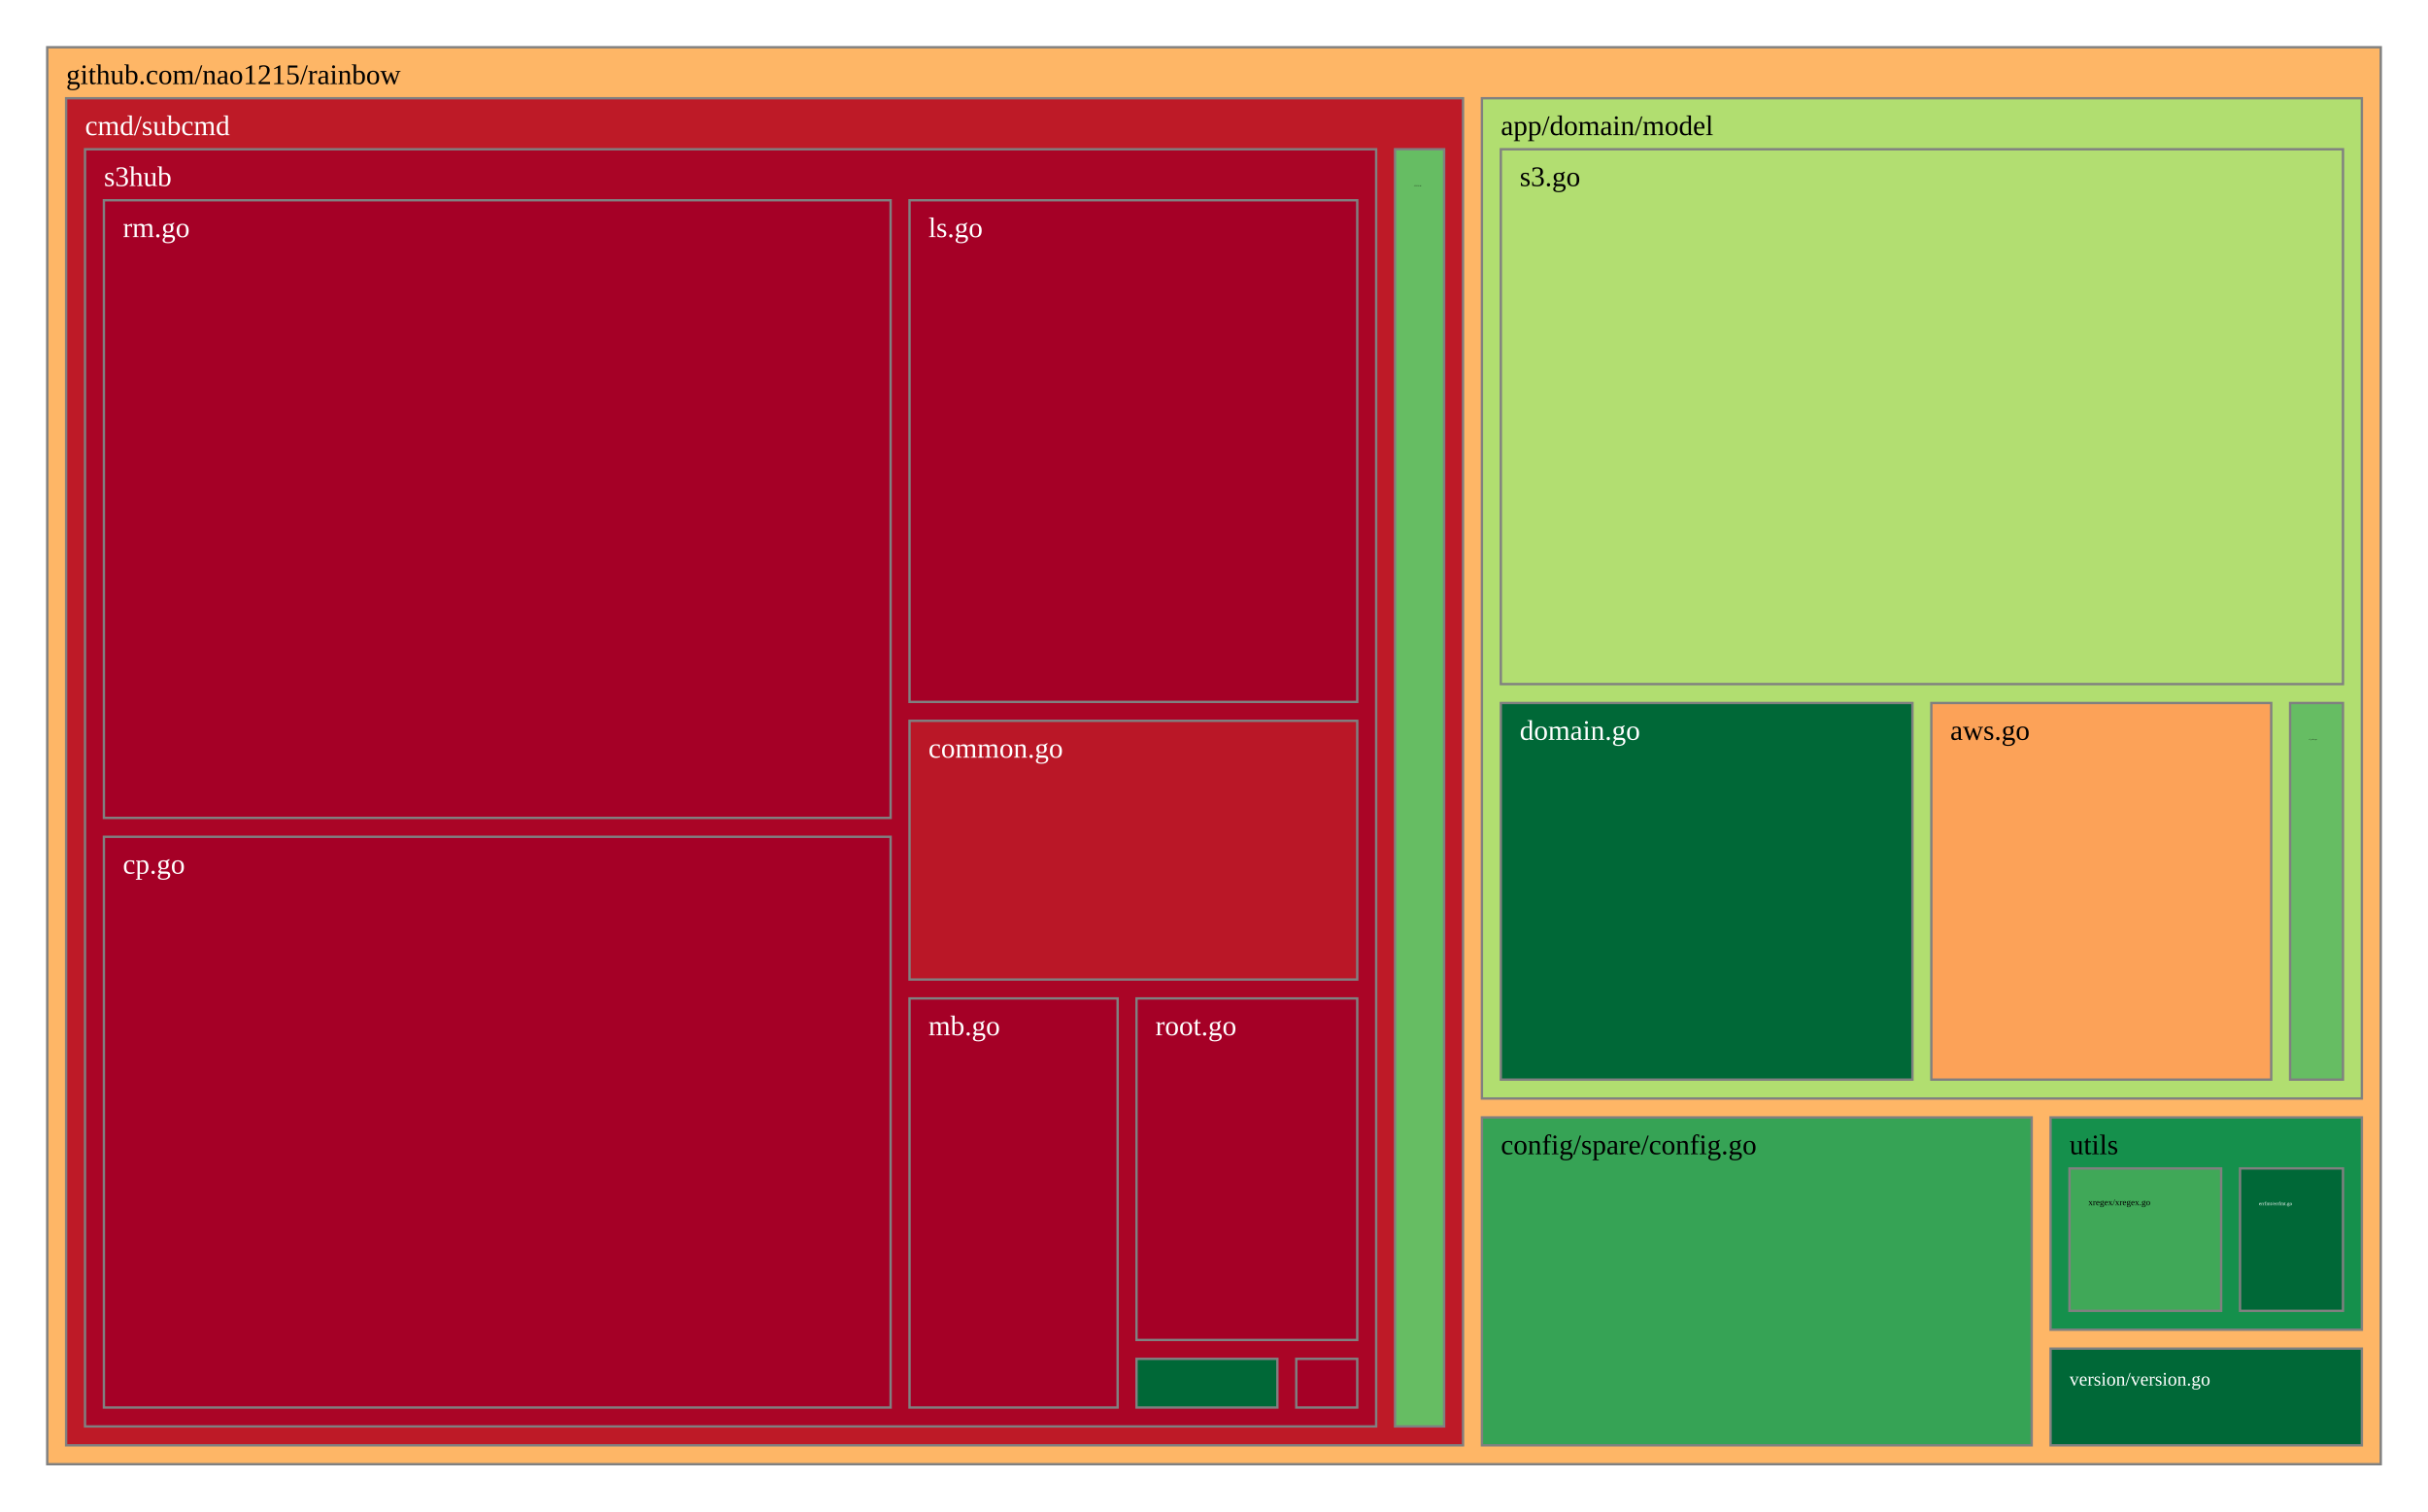
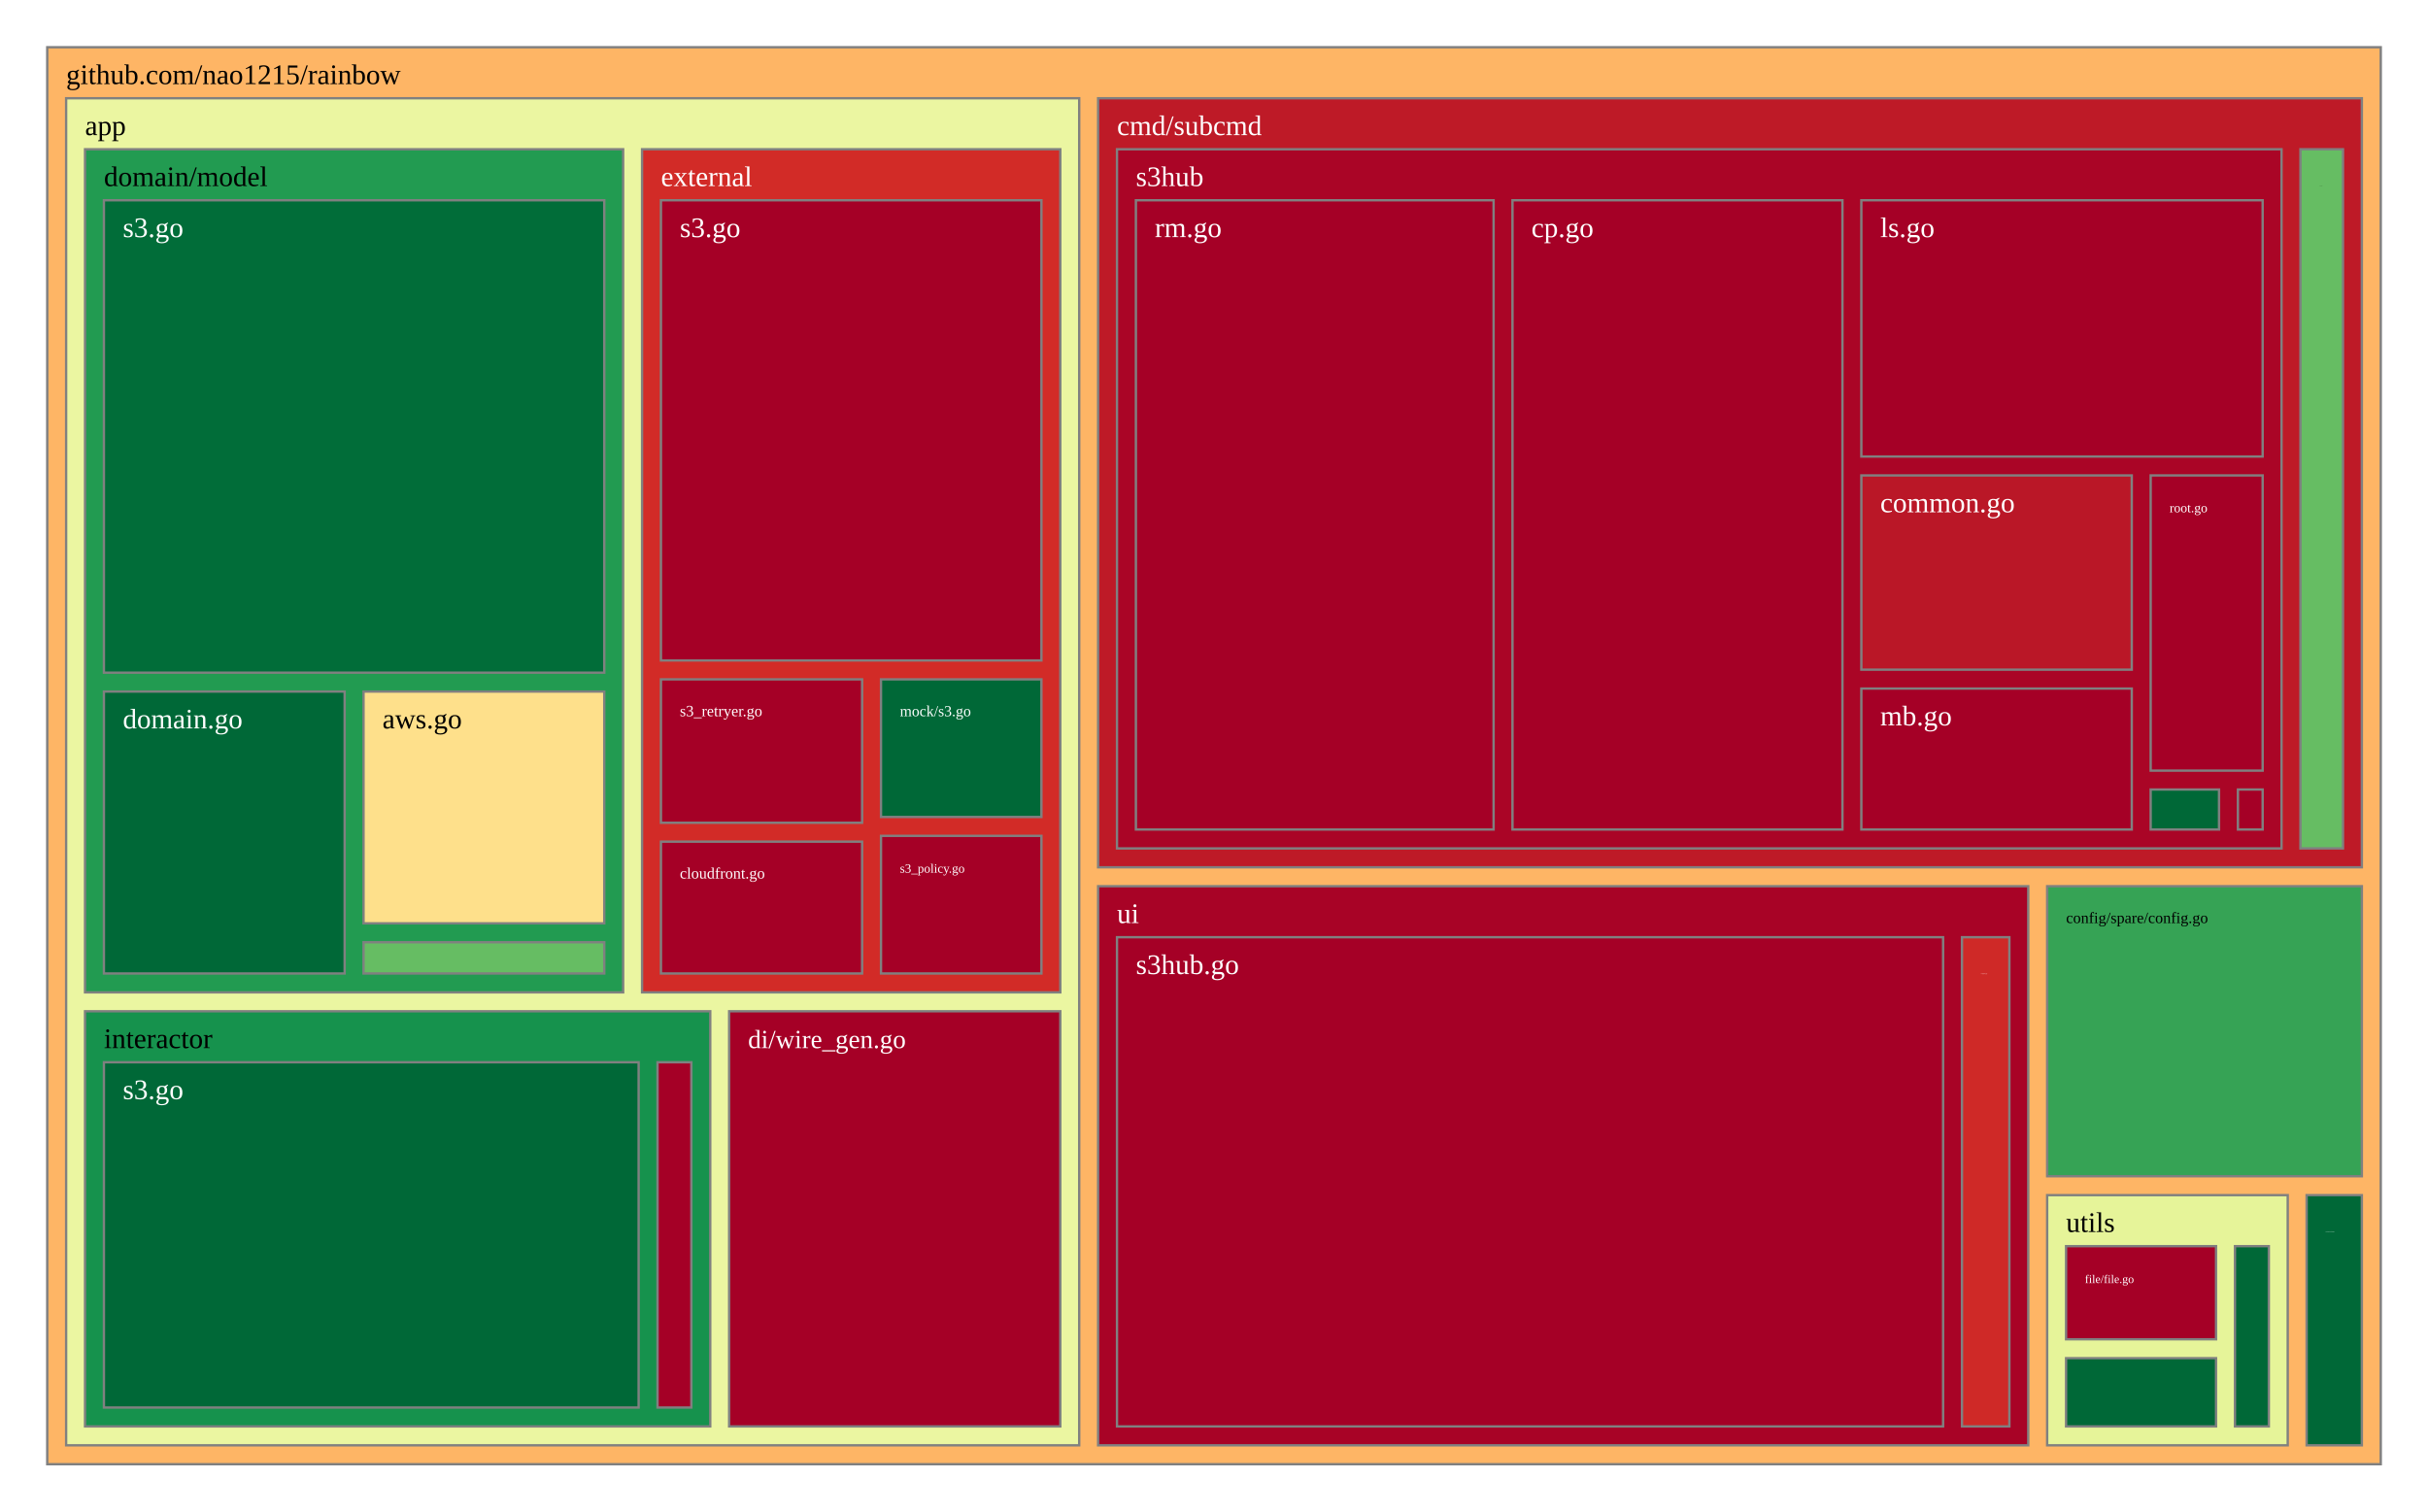
<svg xmlns="http://www.w3.org/2000/svg" viewBox="0 0 1028 640" style="background: white none repeat scroll 0% 0%;">
  <g>
-     <rect x="20" y="20" width="988" height="600" style="fill: rgba(254, 182, 102, 65535);opacity:1;fill-opacity:1;stroke:rgba(128,128,128,65535);stroke-width:1px;stroke-opacity:1;" />
+     <rect x="20" y="20" width="988" height="600" style="fill: rgba(254, 181, 101, 65535);opacity:1;fill-opacity:1;stroke:rgba(128,128,128,65535);stroke-width:1px;stroke-opacity:1;" />
    <text data-notex="1" text-anchor="start" transform="translate(28,35.6) scale(1)" style="font-family: Open Sans, verdana, arial, sans-serif !important; font-size: 12px; fill: rgb(0, 0, 0, 65535); fill-opacity: 1; white-space: pre;" data-math="N">github.com/nao1215/rainbow</text>
  </g>
  <g>
-     <rect x="627.437" y="41.6" width="372.563" height="423.552" style="fill: rgba(177, 222, 112, 65535);opacity:1;fill-opacity:1;stroke:rgba(128,128,128,65535);stroke-width:1px;stroke-opacity:1;" />
-     <text data-notex="1" text-anchor="start" transform="translate(635.4366,57.2) scale(1)" style="font-family: Open Sans, verdana, arial, sans-serif !important; font-size: 12px; fill: rgb(0, 0, 0, 65535); fill-opacity: 1; white-space: pre;" data-math="N">app/domain/model</text>
+     <rect x="28" y="41.6" width="428.93" height="570.4" style="fill: rgba(235, 246, 161, 65535);opacity:1;fill-opacity:1;stroke:rgba(128,128,128,65535);stroke-width:1px;stroke-opacity:1;" />
+     <text data-notex="1" text-anchor="start" transform="translate(36,57.2) scale(1)" style="font-family: Open Sans, verdana, arial, sans-serif !important; font-size: 12px; fill: rgb(0, 0, 0, 65535); fill-opacity: 1; white-space: pre;" data-math="N">app</text>
  </g>
  <g>
-     <rect x="28" y="41.6" width="591.437" height="570.4" style="fill: rgba(190, 26, 39, 65535);opacity:1;fill-opacity:1;stroke:rgba(128,128,128,65535);stroke-width:1px;stroke-opacity:1;" />
-     <text data-notex="1" text-anchor="start" transform="translate(36,57.2) scale(1)" style="font-family: Open Sans, verdana, arial, sans-serif !important; font-size: 12px; fill: rgb(255, 255, 255, 65535); fill-opacity: 1; white-space: pre;" data-math="N">cmd/subcmd</text>
+     <rect x="464.93" y="41.6" width="535.07" height="325.65" style="fill: rgba(190, 26, 39, 65535);opacity:1;fill-opacity:1;stroke:rgba(128,128,128,65535);stroke-width:1px;stroke-opacity:1;" />
+     <text data-notex="1" text-anchor="start" transform="translate(472.9295,57.2) scale(1)" style="font-family: Open Sans, verdana, arial, sans-serif !important; font-size: 12px; fill: rgb(255, 255, 255, 65535); fill-opacity: 1; white-space: pre;" data-math="N">cmd/subcmd</text>
  </g>
  <g>
-     <rect x="627.437" y="473.152" width="232.765" height="138.848" style="fill: rgba(54, 163, 85, 65535);opacity:1;fill-opacity:1;stroke:rgba(128,128,128,65535);stroke-width:1px;stroke-opacity:1;" />
-     <text data-notex="1" text-anchor="start" transform="translate(635.4366,488.7523) scale(1)" style="font-family: Open Sans, verdana, arial, sans-serif !important; font-size: 12px; fill: rgb(0, 0, 0, 65535); fill-opacity: 1; white-space: pre;" data-math="N">config/spare/config.go</text>
+     <rect x="866.753" y="375.25" width="133.247" height="122.815" style="fill: rgba(54, 163, 85, 65535);opacity:1;fill-opacity:1;stroke:rgba(128,128,128,65535);stroke-width:1px;stroke-opacity:1;" />
+     <text data-notex="1" text-anchor="start" transform="translate(874.753,390.8501) scale(0.555147)" style="font-family: Open Sans, verdana, arial, sans-serif !important; font-size: 12px; fill: rgb(0, 0, 0, 65535); fill-opacity: 1; white-space: pre;" data-math="N">config/spare/config.go</text>
  </g>
  <g>
-     <rect x="868.201" y="473.152" width="131.799" height="89.898" style="fill: rgba(21, 144, 76, 65535);opacity:1;fill-opacity:1;stroke:rgba(128,128,128,65535);stroke-width:1px;stroke-opacity:1;" />
-     <text data-notex="1" text-anchor="start" transform="translate(876.2012,488.7523) scale(1)" style="font-family: Open Sans, verdana, arial, sans-serif !important; font-size: 12px; fill: rgb(0, 0, 0, 65535); fill-opacity: 1; white-space: pre;" data-math="N">utils</text>
+     <rect x="464.93" y="375.25" width="393.823" height="236.75" style="fill: rgba(168, 3, 38, 65535);opacity:1;fill-opacity:1;stroke:rgba(128,128,128,65535);stroke-width:1px;stroke-opacity:1;" />
+     <text data-notex="1" text-anchor="start" transform="translate(472.9295,390.8501) scale(1)" style="font-family: Open Sans, verdana, arial, sans-serif !important; font-size: 12px; fill: rgb(255, 255, 255, 65535); fill-opacity: 1; white-space: pre;" data-math="N">ui</text>
  </g>
  <g>
-     <rect x="868.201" y="571.051" width="131.799" height="40.949" style="fill: rgba(0, 104, 55, 65535);opacity:1;fill-opacity:1;stroke:rgba(128,128,128,65535);stroke-width:1px;stroke-opacity:1;" />
-     <text data-notex="1" text-anchor="start" transform="translate(876.2012,586.6508) scale(0.670132)" style="font-family: Open Sans, verdana, arial, sans-serif !important; font-size: 12px; fill: rgb(255, 255, 255, 65535); fill-opacity: 1; white-space: pre;" data-math="N">version/version.go</text>
+     <rect x="866.753" y="506.065" width="101.859" height="105.935" style="fill: rgba(230, 244, 153, 65535);opacity:1;fill-opacity:1;stroke:rgba(128,128,128,65535);stroke-width:1px;stroke-opacity:1;" />
+     <text data-notex="1" text-anchor="start" transform="translate(874.753,521.6647) scale(1)" style="font-family: Open Sans, verdana, arial, sans-serif !important; font-size: 12px; fill: rgb(0, 0, 0, 65535); fill-opacity: 1; white-space: pre;" data-math="N">utils</text>
  </g>
  <g>
-     <rect x="817.718" y="297.672" width="143.901" height="159.48" style="fill: rgba(252, 162, 88, 65535);opacity:1;fill-opacity:1;stroke:rgba(128,128,128,65535);stroke-width:1px;stroke-opacity:1;" />
-     <text data-notex="1" text-anchor="start" transform="translate(825.7183,313.2722) scale(1)" style="font-family: Open Sans, verdana, arial, sans-serif !important; font-size: 12px; fill: rgb(0, 0, 0, 65535); fill-opacity: 1; white-space: pre;" data-math="N">aws.go</text>
+     <rect x="976.612" y="506.065" width="23.388" height="105.935" style="fill: rgba(0, 104, 55, 65535);opacity:1;fill-opacity:1;stroke:rgba(128,128,128,65535);stroke-width:1px;stroke-opacity:1;" />
+     <text data-notex="1" text-anchor="start" transform="translate(984.6118,521.6647) scale(0.042756)" style="font-family: Open Sans, verdana, arial, sans-serif !important; font-size: 12px; fill: rgb(255, 255, 255, 65535); fill-opacity: 1; white-space: pre;" data-math="N">version/version.go</text>
  </g>
  <g>
-     <rect x="635.437" y="297.672" width="174.282" height="159.48" style="fill: rgba(0, 104, 55, 65535);opacity:1;fill-opacity:1;stroke:rgba(128,128,128,65535);stroke-width:1px;stroke-opacity:1;" />
-     <text data-notex="1" text-anchor="start" transform="translate(643.4366,313.2722) scale(1)" style="font-family: Open Sans, verdana, arial, sans-serif !important; font-size: 12px; fill: rgb(255, 255, 255, 65535); fill-opacity: 1; white-space: pre;" data-math="N">domain.go</text>
+     <rect x="308.715" y="428.204" width="140.215" height="175.796" style="fill: rgba(165, 0, 38, 65535);opacity:1;fill-opacity:1;stroke:rgba(128,128,128,65535);stroke-width:1px;stroke-opacity:1;" />
+     <text data-notex="1" text-anchor="start" transform="translate(316.7149,443.8038) scale(0.924216)" style="font-family: Open Sans, verdana, arial, sans-serif !important; font-size: 12px; fill: rgb(255, 255, 255, 65535); fill-opacity: 1; white-space: pre;" data-math="N">di/wire_gen.go</text>
  </g>
  <g>
-     <rect x="635.437" y="63.2" width="356.563" height="226.472" style="fill: rgba(178, 222, 113, 65535);opacity:1;fill-opacity:1;stroke:rgba(128,128,128,65535);stroke-width:1px;stroke-opacity:1;" />
-     <text data-notex="1" text-anchor="start" transform="translate(643.4366,78.8) scale(1)" style="font-family: Open Sans, verdana, arial, sans-serif !important; font-size: 12px; fill: rgb(0, 0, 0, 65535); fill-opacity: 1; white-space: pre;" data-math="N">s3.go</text>
+     <rect x="36" y="63.2" width="227.84" height="357.004" style="fill: rgba(34, 155, 81, 65535);opacity:1;fill-opacity:1;stroke:rgba(128,128,128,65535);stroke-width:1px;stroke-opacity:1;" />
+     <text data-notex="1" text-anchor="start" transform="translate(44,78.8) scale(1)" style="font-family: Open Sans, verdana, arial, sans-serif !important; font-size: 12px; fill: rgb(0, 0, 0, 65535); fill-opacity: 1; white-space: pre;" data-math="N">domain/model</text>
  </g>
  <g>
-     <rect x="969.62" y="297.672" width="22.38" height="159.48" style="fill: rgba(102, 189, 99, 65535);opacity:1;fill-opacity:1;stroke:rgba(128,128,128,65535);stroke-width:1px;stroke-opacity:1;" />
-     <text data-notex="1" text-anchor="start" transform="translate(977.6197,313.2722) scale(0.055384)" style="font-family: Open Sans, verdana, arial, sans-serif !important; font-size: 12px; fill: rgb(0, 0, 0, 65535); fill-opacity: 1; white-space: pre;" data-math="N">s3_policy.go</text>
+     <rect x="271.84" y="63.2" width="177.09" height="357.004" style="fill: rgba(210, 43, 39, 65535);opacity:1;fill-opacity:1;stroke:rgba(128,128,128,65535);stroke-width:1px;stroke-opacity:1;" />
+     <text data-notex="1" text-anchor="start" transform="translate(279.84,78.8) scale(1)" style="font-family: Open Sans, verdana, arial, sans-serif !important; font-size: 12px; fill: rgb(255, 255, 255, 65535); fill-opacity: 1; white-space: pre;" data-math="N">external</text>
  </g>
  <g>
-     <rect x="590.649" y="63.2" width="20.788" height="540.8" style="fill: rgba(102, 189, 99, 65535);opacity:1;fill-opacity:1;stroke:rgba(128,128,128,65535);stroke-width:1px;stroke-opacity:1;" />
-     <text data-notex="1" text-anchor="start" transform="translate(598.6486,78.8) scale(0.055417)" style="font-family: Open Sans, verdana, arial, sans-serif !important; font-size: 12px; fill: rgb(0, 0, 0, 65535); fill-opacity: 1; white-space: pre;" data-math="N">common.go</text>
+     <rect x="36" y="428.204" width="264.715" height="175.796" style="fill: rgba(22, 146, 77, 65535);opacity:1;fill-opacity:1;stroke:rgba(128,128,128,65535);stroke-width:1px;stroke-opacity:1;" />
+     <text data-notex="1" text-anchor="start" transform="translate(44,443.8038) scale(1)" style="font-family: Open Sans, verdana, arial, sans-serif !important; font-size: 12px; fill: rgb(0, 0, 0, 65535); fill-opacity: 1; white-space: pre;" data-math="N">interactor</text>
  </g>
  <g>
-     <rect x="36" y="63.2" width="546.649" height="540.8" style="fill: rgba(170, 5, 38, 65535);opacity:1;fill-opacity:1;stroke:rgba(128,128,128,65535);stroke-width:1px;stroke-opacity:1;" />
-     <text data-notex="1" text-anchor="start" transform="translate(44,78.8) scale(1)" style="font-family: Open Sans, verdana, arial, sans-serif !important; font-size: 12px; fill: rgb(255, 255, 255, 65535); fill-opacity: 1; white-space: pre;" data-math="N">s3hub</text>
+     <rect x="973.993" y="63.2" width="18.007" height="296.05" style="fill: rgba(102, 189, 99, 65535);opacity:1;fill-opacity:1;stroke:rgba(128,128,128,65535);stroke-width:1px;stroke-opacity:1;" />
+     <text data-notex="1" text-anchor="start" transform="translate(981.9932,78.8) scale(0.023226)" style="font-family: Open Sans, verdana, arial, sans-serif !important; font-size: 12px; fill: rgb(0, 0, 0, 65535); fill-opacity: 1; white-space: pre;" data-math="N">common.go</text>
  </g>
  <g>
-     <rect x="948.417" y="494.752" width="43.583" height="60.298" style="fill: rgba(0, 104, 55, 65535);opacity:1;fill-opacity:1;stroke:rgba(128,128,128,65535);stroke-width:1px;stroke-opacity:1;" />
-     <text data-notex="1" text-anchor="start" transform="translate(956.4172,510.3523) scale(0.179576)" style="font-family: Open Sans, verdana, arial, sans-serif !important; font-size: 12px; fill: rgb(255, 255, 255, 65535); fill-opacity: 1; white-space: pre;" data-math="N">errfmt/errfmt.go</text>
+     <rect x="472.93" y="63.2" width="493.064" height="296.05" style="fill: rgba(170, 5, 38, 65535);opacity:1;fill-opacity:1;stroke:rgba(128,128,128,65535);stroke-width:1px;stroke-opacity:1;" />
+     <text data-notex="1" text-anchor="start" transform="translate(480.9295,78.8) scale(1)" style="font-family: Open Sans, verdana, arial, sans-serif !important; font-size: 12px; fill: rgb(255, 255, 255, 65535); fill-opacity: 1; white-space: pre;" data-math="N">s3hub</text>
  </g>
  <g>
-     <rect x="876.201" y="494.752" width="64.216" height="60.298" style="fill: rgba(64, 168, 88, 65535);opacity:1;fill-opacity:1;stroke:rgba(128,128,128,65535);stroke-width:1px;stroke-opacity:1;" />
-     <text data-notex="1" text-anchor="start" transform="translate(884.2012,510.3523) scale(0.313906)" style="font-family: Open Sans, verdana, arial, sans-serif !important; font-size: 12px; fill: rgb(0, 0, 0, 65535); fill-opacity: 1; white-space: pre;" data-math="N">xregex/xregex.go</text>
+     <rect x="830.693" y="396.85" width="20.06" height="207.15" style="fill: rgba(207, 41, 39, 65535);opacity:1;fill-opacity:1;stroke:rgba(128,128,128,65535);stroke-width:1px;stroke-opacity:1;" />
+     <text data-notex="1" text-anchor="start" transform="translate(838.6931,412.4501) scale(0.046989)" style="font-family: Open Sans, verdana, arial, sans-serif !important; font-size: 12px; fill: rgb(255, 255, 255, 65535); fill-opacity: 1; white-space: pre;" data-math="N">common.go</text>
  </g>
  <g>
-     <rect x="385.082" y="305.215" width="189.567" height="109.555" style="fill: rgba(186, 23, 39, 65535);opacity:1;fill-opacity:1;stroke:rgba(128,128,128,65535);stroke-width:1px;stroke-opacity:1;" />
-     <text data-notex="1" text-anchor="start" transform="translate(393.082,320.8151) scale(1)" style="font-family: Open Sans, verdana, arial, sans-serif !important; font-size: 12px; fill: rgb(255, 255, 255, 65535); fill-opacity: 1; white-space: pre;" data-math="N">common.go</text>
+     <rect x="472.93" y="396.85" width="349.764" height="207.15" style="fill: rgba(165, 0, 38, 65535);opacity:1;fill-opacity:1;stroke:rgba(128,128,128,65535);stroke-width:1px;stroke-opacity:1;" />
+     <text data-notex="1" text-anchor="start" transform="translate(480.9295,412.4501) scale(1)" style="font-family: Open Sans, verdana, arial, sans-serif !important; font-size: 12px; fill: rgb(255, 255, 255, 65535); fill-opacity: 1; white-space: pre;" data-math="N">s3hub.go</text>
  </g>
  <g>
-     <rect x="44" y="354.33" width="333.082" height="241.67" style="fill: rgba(165, 0, 38, 65535);opacity:1;fill-opacity:1;stroke:rgba(128,128,128,65535);stroke-width:1px;stroke-opacity:1;" />
-     <text data-notex="1" text-anchor="start" transform="translate(52,369.9301) scale(1)" style="font-family: Open Sans, verdana, arial, sans-serif !important; font-size: 12px; fill: rgb(255, 255, 255, 65535); fill-opacity: 1; white-space: pre;" data-math="N">cp.go</text>
+     <rect x="946.264" y="527.665" width="14.347" height="76.335" style="fill: rgba(0, 104, 55, 65535);opacity:1;fill-opacity:1;stroke:rgba(128,128,128,65535);stroke-width:1px;stroke-opacity:1;" />
  </g>
  <g>
-     <rect x="548.831" y="575.385" width="25.818" height="20.615" style="fill: rgba(165, 0, 38, 65535);opacity:1;fill-opacity:1;stroke:rgba(128,128,128,65535);stroke-width:1px;stroke-opacity:1;" />
+     <rect x="874.753" y="527.665" width="63.511" height="39.439" style="fill: rgba(165, 0, 38, 65535);opacity:1;fill-opacity:1;stroke:rgba(128,128,128,65535);stroke-width:1px;stroke-opacity:1;" />
+     <text data-notex="1" text-anchor="start" transform="translate(882.753,543.2647) scale(0.412426)" style="font-family: Open Sans, verdana, arial, sans-serif !important; font-size: 12px; fill: rgb(255, 255, 255, 65535); fill-opacity: 1; white-space: pre;" data-math="N">file/file.go</text>
  </g>
  <g>
-     <rect x="385.082" y="84.8" width="189.567" height="212.415" style="fill: rgba(165, 0, 38, 65535);opacity:1;fill-opacity:1;stroke:rgba(128,128,128,65535);stroke-width:1px;stroke-opacity:1;" />
-     <text data-notex="1" text-anchor="start" transform="translate(393.082,100.4) scale(1)" style="font-family: Open Sans, verdana, arial, sans-serif !important; font-size: 12px; fill: rgb(255, 255, 255, 65535); fill-opacity: 1; white-space: pre;" data-math="N">ls.go</text>
+     <rect x="874.753" y="575.103" width="63.511" height="28.897" style="fill: rgba(0, 104, 55, 65535);opacity:1;fill-opacity:1;stroke:rgba(128,128,128,65535);stroke-width:1px;stroke-opacity:1;" />
  </g>
  <g>
-     <rect x="385.082" y="422.77" width="88.113" height="173.23" style="fill: rgba(165, 0, 38, 65535);opacity:1;fill-opacity:1;stroke:rgba(128,128,128,65535);stroke-width:1px;stroke-opacity:1;" />
-     <text data-notex="1" text-anchor="start" transform="translate(393.082,438.3698) scale(1)" style="font-family: Open Sans, verdana, arial, sans-serif !important; font-size: 12px; fill: rgb(255, 255, 255, 65535); fill-opacity: 1; white-space: pre;" data-math="N">mb.go</text>
+     <rect x="153.92" y="292.835" width="101.92" height="98.14" style="fill: rgba(254, 224, 139, 65535);opacity:1;fill-opacity:1;stroke:rgba(128,128,128,65535);stroke-width:1px;stroke-opacity:1;" />
+     <text data-notex="1" text-anchor="start" transform="translate(161.92,308.4353) scale(1)" style="font-family: Open Sans, verdana, arial, sans-serif !important; font-size: 12px; fill: rgb(0, 0, 0, 65535); fill-opacity: 1; white-space: pre;" data-math="N">aws.go</text>
  </g>
  <g>
-     <rect x="44" y="84.8" width="333.082" height="261.53" style="fill: rgba(165, 0, 38, 65535);opacity:1;fill-opacity:1;stroke:rgba(128,128,128,65535);stroke-width:1px;stroke-opacity:1;" />
-     <text data-notex="1" text-anchor="start" transform="translate(52,100.4) scale(1)" style="font-family: Open Sans, verdana, arial, sans-serif !important; font-size: 12px; fill: rgb(255, 255, 255, 65535); fill-opacity: 1; white-space: pre;" data-math="N">rm.go</text>
+     <rect x="44" y="292.835" width="101.92" height="119.369" style="fill: rgba(0, 104, 55, 65535);opacity:1;fill-opacity:1;stroke:rgba(128,128,128,65535);stroke-width:1px;stroke-opacity:1;" />
+     <text data-notex="1" text-anchor="start" transform="translate(52,308.4353) scale(0.994444)" style="font-family: Open Sans, verdana, arial, sans-serif !important; font-size: 12px; fill: rgb(255, 255, 255, 65535); fill-opacity: 1; white-space: pre;" data-math="N">domain.go</text>
  </g>
  <g>
-     <rect x="481.195" y="422.77" width="93.453" height="144.615" style="fill: rgba(165, 0, 38, 65535);opacity:1;fill-opacity:1;stroke:rgba(128,128,128,65535);stroke-width:1px;stroke-opacity:1;" />
-     <text data-notex="1" text-anchor="start" transform="translate(489.1955,438.3698) scale(1)" style="font-family: Open Sans, verdana, arial, sans-serif !important; font-size: 12px; fill: rgb(255, 255, 255, 65535); fill-opacity: 1; white-space: pre;" data-math="N">root.go</text>
+     <rect x="44" y="84.8" width="211.84" height="200.035" style="fill: rgba(1, 109, 57, 65535);opacity:1;fill-opacity:1;stroke:rgba(128,128,128,65535);stroke-width:1px;stroke-opacity:1;" />
+     <text data-notex="1" text-anchor="start" transform="translate(52,100.4) scale(1)" style="font-family: Open Sans, verdana, arial, sans-serif !important; font-size: 12px; fill: rgb(255, 255, 255, 65535); fill-opacity: 1; white-space: pre;" data-math="N">s3.go</text>
  </g>
  <g>
-     <rect x="481.195" y="575.385" width="59.635" height="20.615" style="fill: rgba(0, 104, 55, 65535);opacity:1;fill-opacity:1;stroke:rgba(128,128,128,65535);stroke-width:1px;stroke-opacity:1;" />
+     <rect x="153.92" y="398.976" width="101.92" height="13.228" style="fill: rgba(102, 189, 99, 65535);opacity:1;fill-opacity:1;stroke:rgba(128,128,128,65535);stroke-width:1px;stroke-opacity:1;" />
+   </g>
+   <g>
+     <rect x="279.84" y="356.389" width="85.172" height="55.815" style="fill: rgba(165, 0, 38, 65535);opacity:1;fill-opacity:1;stroke:rgba(128,128,128,65535);stroke-width:1px;stroke-opacity:1;" />
+     <text data-notex="1" text-anchor="start" transform="translate(287.84,371.9889) scale(0.554261)" style="font-family: Open Sans, verdana, arial, sans-serif !important; font-size: 12px; fill: rgb(255, 255, 255, 65535); fill-opacity: 1; white-space: pre;" data-math="N">cloudfront.go</text>
+   </g>
+   <g>
+     <rect x="373.012" y="287.665" width="67.918" height="58.269" style="fill: rgba(0, 104, 55, 65535);opacity:1;fill-opacity:1;stroke:rgba(128,128,128,65535);stroke-width:1px;stroke-opacity:1;" />
+     <text data-notex="1" text-anchor="start" transform="translate(381.0118,303.2652) scale(0.54081)" style="font-family: Open Sans, verdana, arial, sans-serif !important; font-size: 12px; fill: rgb(255, 255, 255, 65535); fill-opacity: 1; white-space: pre;" data-math="N">mock/s3.go</text>
+   </g>
+   <g>
+     <rect x="279.84" y="84.8" width="161.09" height="194.865" style="fill: rgba(165, 0, 38, 65535);opacity:1;fill-opacity:1;stroke:rgba(128,128,128,65535);stroke-width:1px;stroke-opacity:1;" />
+     <text data-notex="1" text-anchor="start" transform="translate(287.84,100.4) scale(1)" style="font-family: Open Sans, verdana, arial, sans-serif !important; font-size: 12px; fill: rgb(255, 255, 255, 65535); fill-opacity: 1; white-space: pre;" data-math="N">s3.go</text>
+   </g>
+   <g>
+     <rect x="373.012" y="353.934" width="67.918" height="58.269" style="fill: rgba(165, 0, 38, 65535);opacity:1;fill-opacity:1;stroke:rgba(128,128,128,65535);stroke-width:1px;stroke-opacity:1;" />
+     <text data-notex="1" text-anchor="start" transform="translate(381.0118,369.5345) scale(0.450675)" style="font-family: Open Sans, verdana, arial, sans-serif !important; font-size: 12px; fill: rgb(255, 255, 255, 65535); fill-opacity: 1; white-space: pre;" data-math="N">s3_policy.go</text>
+   </g>
+   <g>
+     <rect x="279.84" y="287.665" width="85.172" height="60.724" style="fill: rgba(165, 0, 38, 65535);opacity:1;fill-opacity:1;stroke:rgba(128,128,128,65535);stroke-width:1px;stroke-opacity:1;" />
+     <text data-notex="1" text-anchor="start" transform="translate(287.84,303.2652) scale(0.554261)" style="font-family: Open Sans, verdana, arial, sans-serif !important; font-size: 12px; fill: rgb(255, 255, 255, 65535); fill-opacity: 1; white-space: pre;" data-math="N">s3_retryer.go</text>
+   </g>
+   <g>
+     <rect x="278.392" y="449.804" width="14.323" height="146.196" style="fill: rgba(165, 0, 38, 65535);opacity:1;fill-opacity:1;stroke:rgba(128,128,128,65535);stroke-width:1px;stroke-opacity:1;" />
+   </g>
+   <g>
+     <rect x="44" y="449.804" width="226.392" height="146.196" style="fill: rgba(0, 104, 55, 65535);opacity:1;fill-opacity:1;stroke:rgba(128,128,128,65535);stroke-width:1px;stroke-opacity:1;" />
+     <text data-notex="1" text-anchor="start" transform="translate(52,465.4038) scale(1)" style="font-family: Open Sans, verdana, arial, sans-serif !important; font-size: 12px; fill: rgb(255, 255, 255, 65535); fill-opacity: 1; white-space: pre;" data-math="N">s3.go</text>
+   </g>
+   <g>
+     <rect x="788.081" y="201.312" width="114.497" height="82.25" style="fill: rgba(186, 23, 39, 65535);opacity:1;fill-opacity:1;stroke:rgba(128,128,128,65535);stroke-width:1px;stroke-opacity:1;" />
+     <text data-notex="1" text-anchor="start" transform="translate(796.0806,216.9118) scale(1)" style="font-family: Open Sans, verdana, arial, sans-serif !important; font-size: 12px; fill: rgb(255, 255, 255, 65535); fill-opacity: 1; white-space: pre;" data-math="N">common.go</text>
+   </g>
+   <g>
+     <rect x="640.38" y="84.8" width="139.701" height="266.45" style="fill: rgba(165, 0, 38, 65535);opacity:1;fill-opacity:1;stroke:rgba(128,128,128,65535);stroke-width:1px;stroke-opacity:1;" />
+     <text data-notex="1" text-anchor="start" transform="translate(648.3795,100.4) scale(1)" style="font-family: Open Sans, verdana, arial, sans-serif !important; font-size: 12px; fill: rgb(255, 255, 255, 65535); fill-opacity: 1; white-space: pre;" data-math="N">cp.go</text>
+   </g>
+   <g>
+     <rect x="947.521" y="334.312" width="10.472" height="16.938" style="fill: rgba(165, 0, 38, 65535);opacity:1;fill-opacity:1;stroke:rgba(128,128,128,65535);stroke-width:1px;stroke-opacity:1;" />
+   </g>
+   <g>
+     <rect x="788.081" y="84.8" width="169.913" height="108.512" style="fill: rgba(165, 0, 38, 65535);opacity:1;fill-opacity:1;stroke:rgba(128,128,128,65535);stroke-width:1px;stroke-opacity:1;" />
+     <text data-notex="1" text-anchor="start" transform="translate(796.0806,100.4) scale(1)" style="font-family: Open Sans, verdana, arial, sans-serif !important; font-size: 12px; fill: rgb(255, 255, 255, 65535); fill-opacity: 1; white-space: pre;" data-math="N">ls.go</text>
+   </g>
+   <g>
+     <rect x="788.081" y="291.562" width="114.497" height="59.688" style="fill: rgba(165, 0, 38, 65535);opacity:1;fill-opacity:1;stroke:rgba(128,128,128,65535);stroke-width:1px;stroke-opacity:1;" />
+     <text data-notex="1" text-anchor="start" transform="translate(796.0806,307.1623) scale(1)" style="font-family: Open Sans, verdana, arial, sans-serif !important; font-size: 12px; fill: rgb(255, 255, 255, 65535); fill-opacity: 1; white-space: pre;" data-math="N">mb.go</text>
+   </g>
+   <g>
+     <rect x="480.93" y="84.8" width="151.45" height="266.45" style="fill: rgba(165, 0, 38, 65535);opacity:1;fill-opacity:1;stroke:rgba(128,128,128,65535);stroke-width:1px;stroke-opacity:1;" />
+     <text data-notex="1" text-anchor="start" transform="translate(488.9295,100.4) scale(1)" style="font-family: Open Sans, verdana, arial, sans-serif !important; font-size: 12px; fill: rgb(255, 255, 255, 65535); fill-opacity: 1; white-space: pre;" data-math="N">rm.go</text>
+   </g>
+   <g>
+     <rect x="910.578" y="201.312" width="47.415" height="125.001" style="fill: rgba(165, 0, 38, 65535);opacity:1;fill-opacity:1;stroke:rgba(128,128,128,65535);stroke-width:1px;stroke-opacity:1;" />
+     <text data-notex="1" text-anchor="start" transform="translate(918.5778,216.9118) scale(0.467491)" style="font-family: Open Sans, verdana, arial, sans-serif !important; font-size: 12px; fill: rgb(255, 255, 255, 65535); fill-opacity: 1; white-space: pre;" data-math="N">root.go</text>
+   </g>
+   <g>
+     <rect x="910.578" y="334.312" width="28.944" height="16.938" style="fill: rgba(0, 104, 55, 65535);opacity:1;fill-opacity:1;stroke:rgba(128,128,128,65535);stroke-width:1px;stroke-opacity:1;" />
  </g>
</svg>
